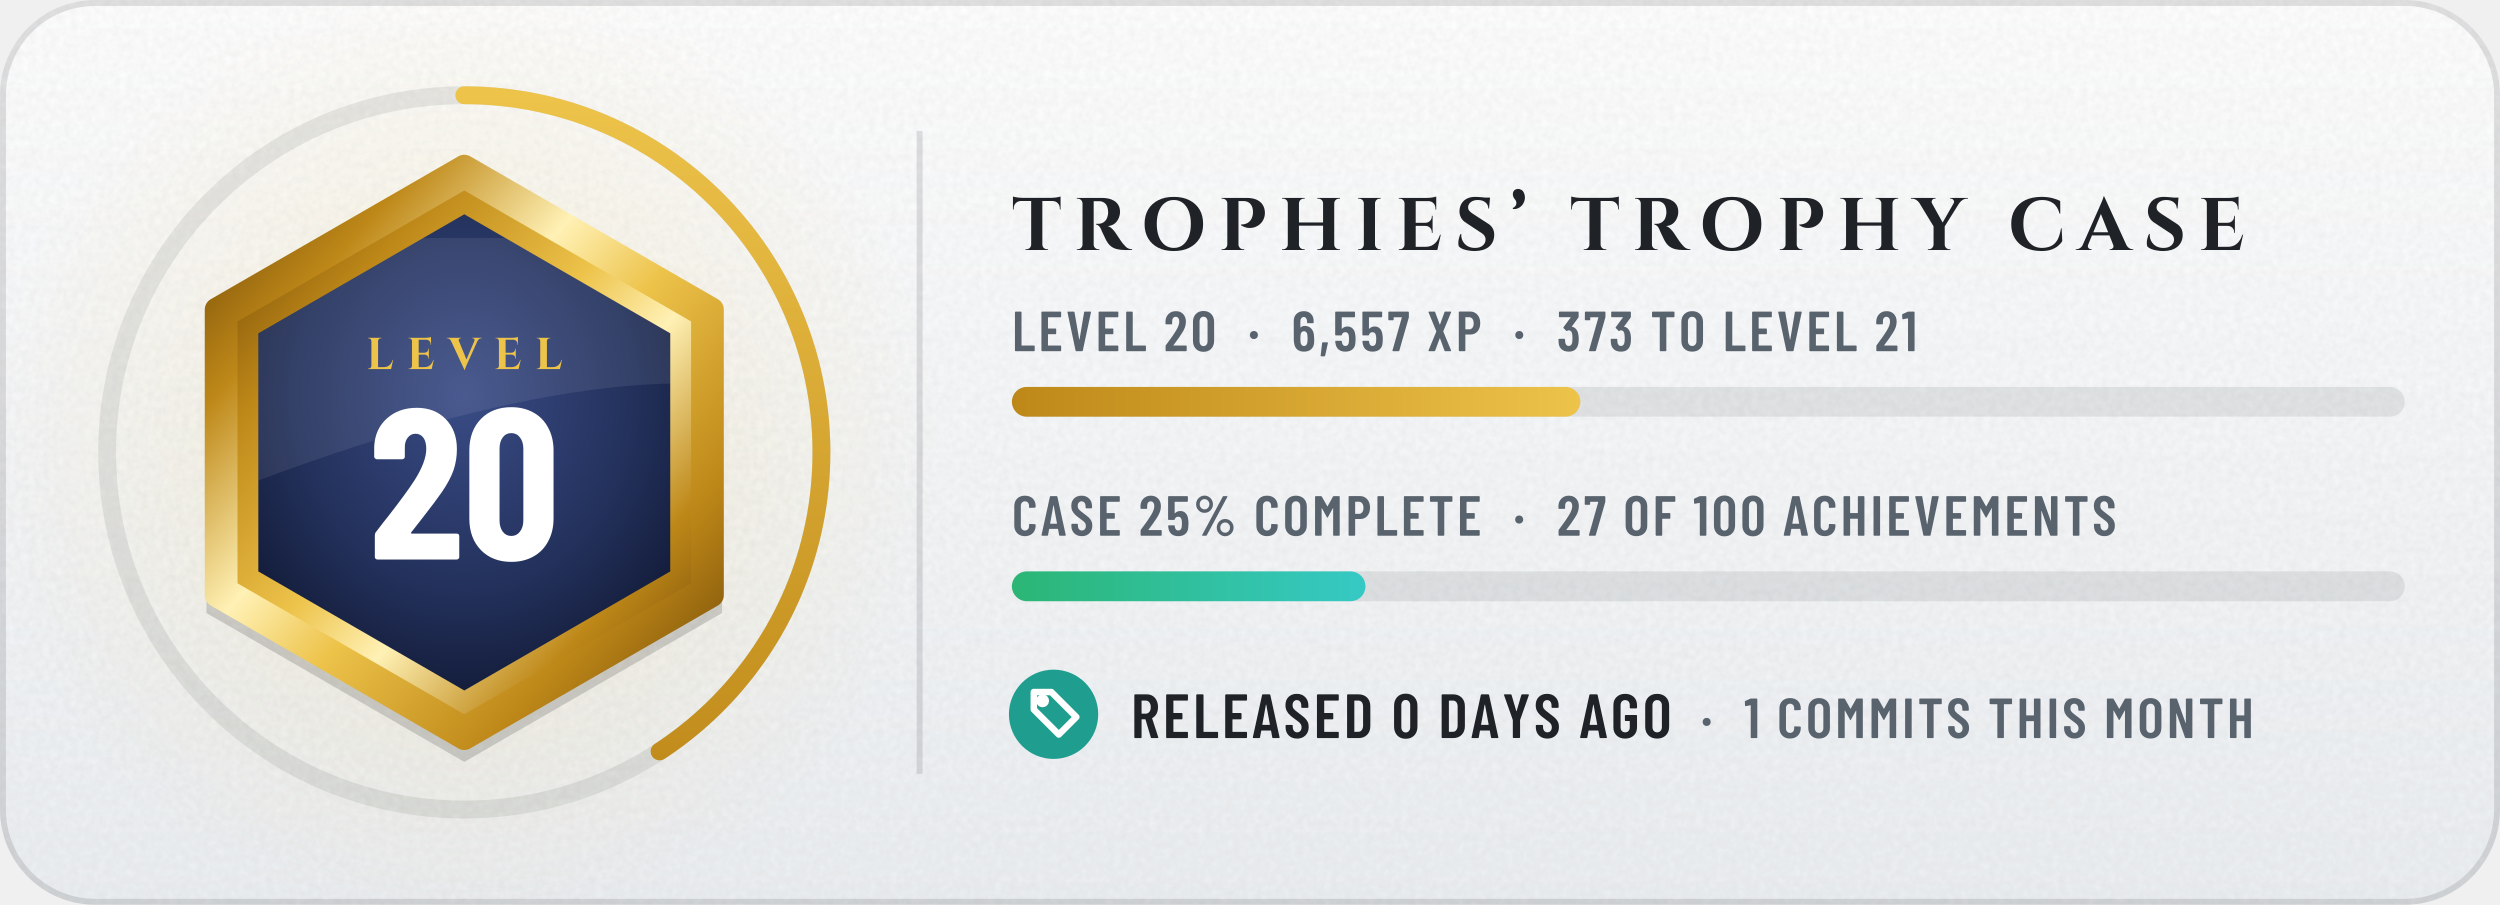
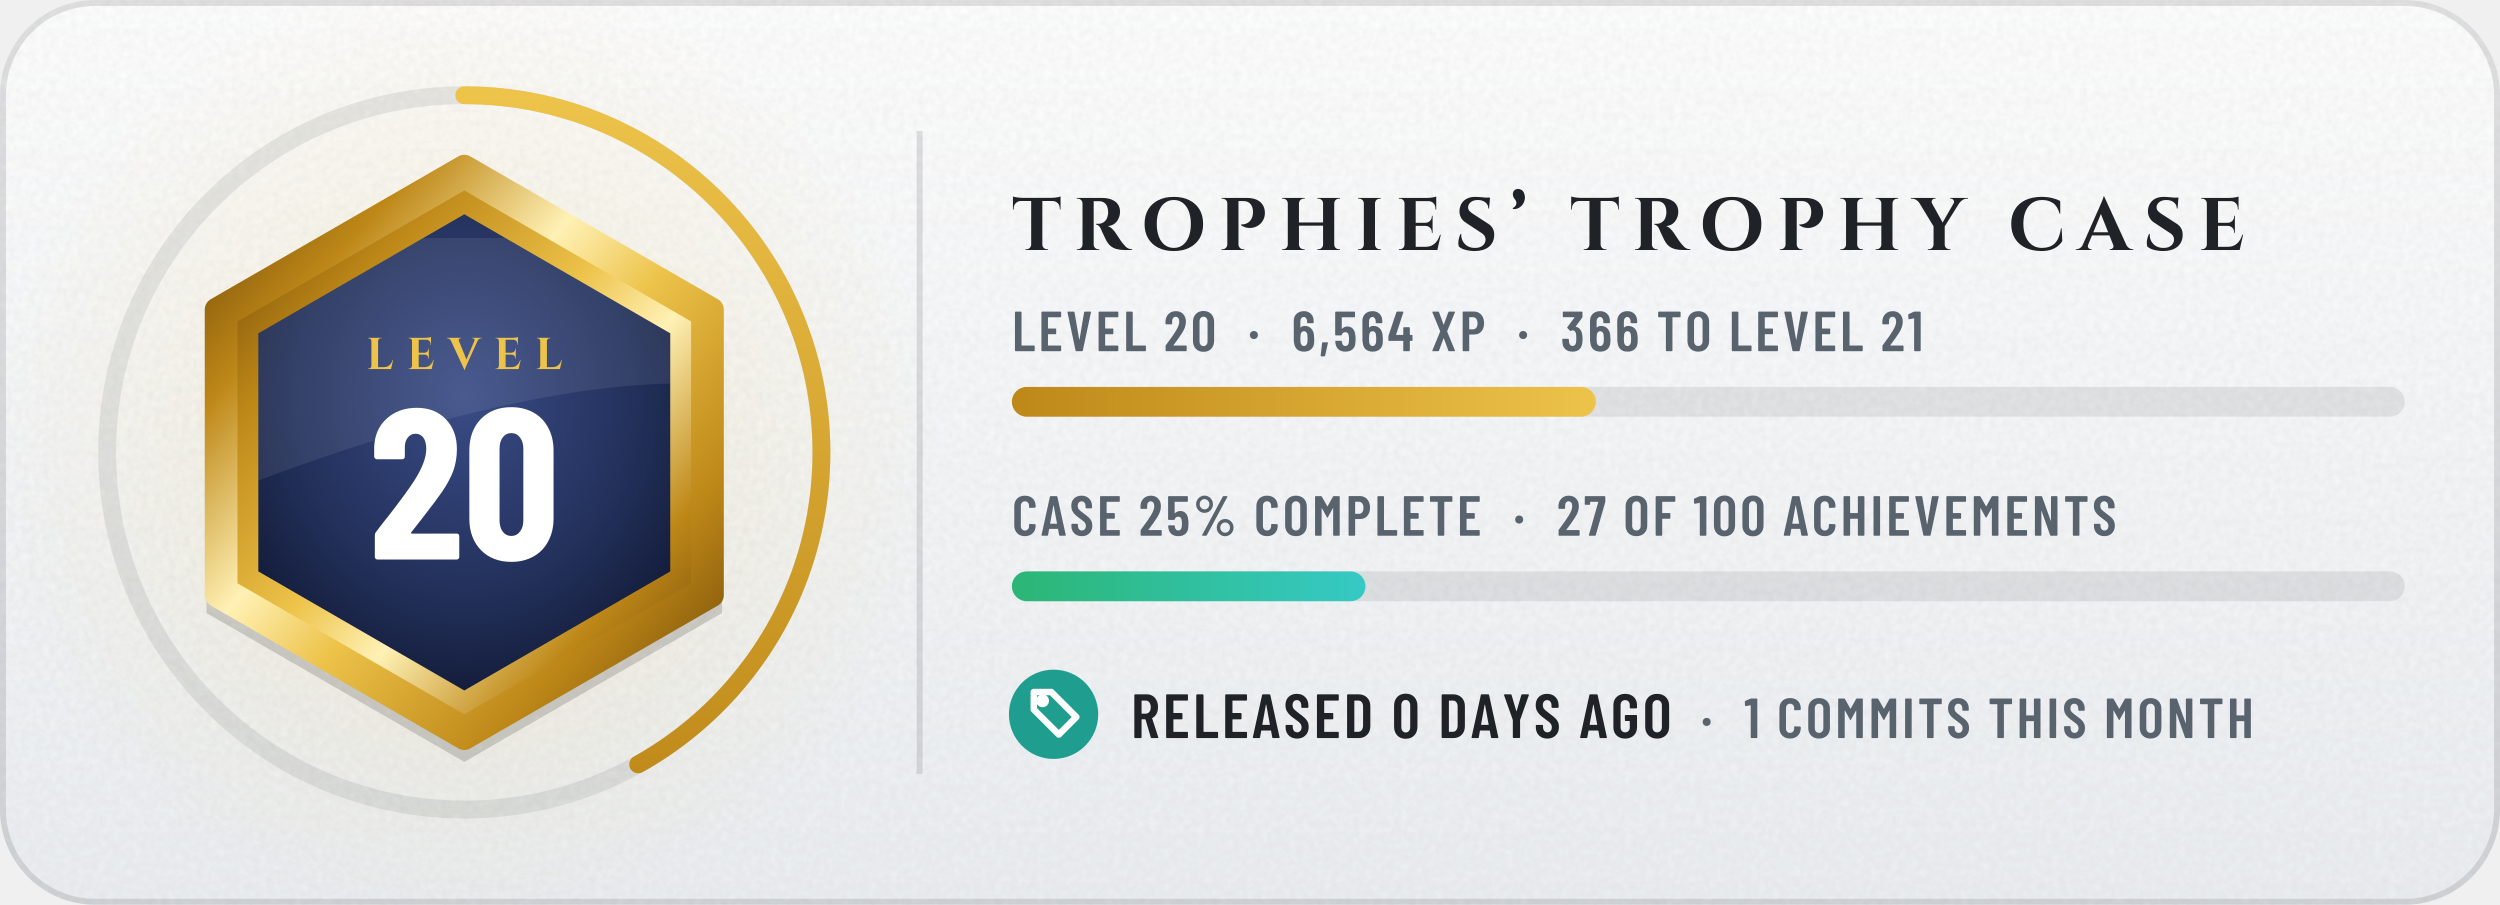
- <svg xmlns="http://www.w3.org/2000/svg" width="420" height="152" viewBox="0 0 420 152" role="img" aria-label="tannergolden/trophies: level 20, 6,557 XP, case 25% complete, released 0 days ago">
+ <svg xmlns="http://www.w3.org/2000/svg" width="420" height="152" viewBox="0 0 420 152" role="img" aria-label="tannergolden/trophies: level 20, 6,564 XP, case 25% complete, released 0 days ago">
  <style>@keyframes tw{0%,100%{opacity:.15;transform:scale(.45)}50%{opacity:1;transform:scale(1)}}.sp{transform-box:fill-box;transform-origin:center;animation:tw 3.4s ease-in-out infinite}@keyframes sh{0%{transform:translateX(-110px)}38%,100%{transform:translateX(200px)}}.sh{animation:sh 6.5s ease-in-out infinite}@keyframes fl{0%,100%{transform:translateY(0)}50%{transform:translateY(-3px)}}.fl{animation:fl 5s ease-in-out infinite}@media (prefers-reduced-motion:reduce){.sp,.fl{animation:none}.sh,.bu{display:none}}</style>
  <defs>
    <linearGradient id="bg" x1="0" y1="0" x2="0" y2="1">
      <stop offset="0" stop-color="#FFFFFF" />
      <stop offset="1" stop-color="#EDF0F3" />
    </linearGradient>
    <clipPath id="card">
      <rect width="420" height="152" rx="16" />
    </clipPath>
    <filter id="grain" x="0" y="0" width="100%" height="100%">
      <feTurbulence type="fractalNoise" baseFrequency=".85" numOctaves="2" stitchTiles="stitch" />
      <feColorMatrix values="0 0 0 0 0 0 0 0 0 0 0 0 0 0 0 0 0 0 .05 0" />
    </filter>
    <radialGradient id="glow" cx=".5" cy=".5" r=".5">
      <stop offset="0" stop-color="#EDC34A" stop-opacity="0.19" />
      <stop offset="1" stop-color="#EDC34A" stop-opacity="0" />
    </radialGradient>
    <linearGradient id="mh" x1="0" y1="0" x2="1" y2="0">
      <stop offset="0" stop-color="#6B4306" />
      <stop offset="0.2" stop-color="#BE8818" />
      <stop offset="0.4" stop-color="#FFF1B5" />
      <stop offset="0.54" stop-color="#EDC34A" />
      <stop offset="0.78" stop-color="#BE8818" />
      <stop offset="1" stop-color="#6B4306" />
    </linearGradient>
    <linearGradient id="md" x1="0" y1="0" x2="1" y2="1">
      <stop offset="0" stop-color="#6B4306" />
      <stop offset="0.2" stop-color="#BE8818" />
      <stop offset="0.4" stop-color="#FFF1B5" />
      <stop offset="0.54" stop-color="#EDC34A" />
      <stop offset="0.78" stop-color="#BE8818" />
      <stop offset="1" stop-color="#6B4306" />
    </linearGradient>
    <linearGradient id="mdr" x1="1" y1="1" x2="0" y2="0">
      <stop offset="0" stop-color="#6B4306" />
      <stop offset="0.2" stop-color="#BE8818" />
      <stop offset="0.4" stop-color="#FFF1B5" />
      <stop offset="0.54" stop-color="#EDC34A" />
      <stop offset="0.78" stop-color="#BE8818" />
      <stop offset="1" stop-color="#6B4306" />
    </linearGradient>
    <linearGradient id="dia" x1="0" y1="0" x2="1" y2="0">
      <stop offset="0" stop-color="#2F7DD1" />
      <stop offset=".5" stop-color="#7B61E0" />
      <stop offset="1" stop-color="#C2449A" />
    </linearGradient>
    <linearGradient id="pb" x1="0" y1="0" x2="1" y2="0">
      <stop offset="0" stop-color="#8FA6C0" />
      <stop offset="1" stop-color="#D3E4F4" />
    </linearGradient>
    <linearGradient id="shg" x1="0" y1="0" x2="1" y2="0">
      <stop offset="0" stop-color="#FFFFFF" stop-opacity="0" />
      <stop offset=".5" stop-color="#FFFFFF" stop-opacity=".6" />
      <stop offset="1" stop-color="#FFFFFF" stop-opacity="0" />
    </linearGradient>
    <radialGradient id="en" cx=".5" cy=".38" r=".7">
      <stop offset="0" stop-color="#3A4C86" />
      <stop offset=".6" stop-color="#22305A" />
      <stop offset="1" stop-color="#0F1630" />
    </radialGradient>
    <linearGradient id="xp" x1="0" y1="0" x2="1" y2="0">
      <stop offset="0" stop-color="#BE8818" />
      <stop offset="1" stop-color="#EDC34A" />
    </linearGradient>
    <linearGradient id="cp" x1="0" y1="0" x2="1" y2="0">
      <stop offset="0" stop-color="#2BB675" />
      <stop offset="1" stop-color="#36C9C5" />
    </linearGradient>
    <clipPath id="enc">
      <polygon points="78,36 112.6,56 112.6,96 78,116 43.4,96 43.4,56" />
    </clipPath>
  </defs>
  <g clip-path="url(#card)">
    <rect width="420" height="152" fill="url(#bg)" />
    <rect width="420" height="152" filter="url(#grain)" />
  </g>
  <rect x=".5" y=".5" width="419" height="151" rx="15.5" fill="none" stroke="#1F2328" stroke-opacity=".13" />
  <circle cx="78" cy="76" r="80" fill="url(#glow)" />
  <circle cx="78" cy="76" r="60" fill="none" stroke="#1F2328" stroke-opacity=".09" stroke-width="3" />
-   <circle cx="78" cy="76" r="60" fill="none" stroke="url(#xp)" stroke-width="3" stroke-linecap="round" stroke-dasharray="153.8 377" transform="rotate(-90 78 76)" />
+   <circle cx="78" cy="76" r="60" fill="none" stroke="url(#xp)" stroke-width="3" stroke-linecap="round" stroke-dasharray="158 377" transform="rotate(-90 78 76)" />
  <polygon points="78,28 121.3,53 121.3,103 78,128 34.7,103 34.7,53" fill="#000000" fill-opacity=".16" />
  <polygon points="78,28 119.6,52 119.6,100 78,124 36.4,100 36.4,52" fill="url(#md)" stroke="url(#md)" stroke-width="4" stroke-linejoin="round" />
  <polygon points="78,32 116.1,54 116.1,98 78,120 39.9,98 39.9,54" fill="url(#mdr)" />
  <polygon points="78,36 112.6,56 112.6,96 78,116 43.4,96 43.4,56" fill="url(#en)" />
  <g clip-path="url(#enc)">
    <path d="M30 40H130V66C104 60 64 72 30 86Z" fill="#FFFFFF" fill-opacity=".08" />
    <g transform="skewX(-18)">
      <rect class="sh" x="30" y="20" width="16" height="120" fill="url(#shg)" opacity=".5" />
    </g>
  </g>
  <g transform="translate(61.5 62) scale(0.0075 -0.0075)" fill="#EDC34A">
    <use href="#s76" x="0" />
    <use href="#s69" x="910" />
    <use href="#s86" x="1836" />
    <use href="#s69" x="2857" />
    <use href="#s76" x="3782" />
  </g>
  <g transform="translate(62 94) scale(0.036 -0.036)" fill="#FFFFFF">
    <use href="#n50" x="0" />
    <use href="#n48" x="438" />
  </g>
  <rect x="154" y="22" width="1" height="108" fill="#1F2328" fill-opacity=".13" />
  <g transform="translate(170 42) scale(0.0125 -0.0125)" fill="#1F2328">
    <use href="#s84" x="0" />
    <use href="#s82" x="827" />
    <use href="#s79" x="1734" />
    <use href="#s80" x="2773" />
    <use href="#s72" x="3589" />
    <use href="#s73" x="4611" />
    <use href="#s69" x="5158" />
    <use href="#s83" x="5950" />
    <use href="#s8217" x="6688" />
    <use href="#s84" x="7503" />
    <use href="#s82" x="8330" />
    <use href="#s79" x="9237" />
    <use href="#s80" x="10276" />
    <use href="#s72" x="11092" />
    <use href="#s89" x="12114" />
    <use href="#s67" x="13386" />
    <use href="#s65" x="14326" />
    <use href="#s83" x="15203" />
    <use href="#s69" x="15941" />
  </g>
  <g transform="translate(170 59) scale(0.0095 -0.0095)" fill="#59636E">
    <use href="#m76" x="0" />
    <use href="#m69" x="468" />
    <use href="#m86" x="955" />
    <use href="#m69" x="1479" />
    <use href="#m76" x="1967" />
    <use href="#m50" x="2687" />
    <use href="#m48" x="3164" />
    <use href="#m183" x="4172" />
    <use href="#m54" x="4945" />
    <use href="#m44" x="5427" />
    <use href="#m53" x="5678" />
-     <use href="#m53" x="6159" />
-     <use href="#m55" x="6640" />
-     <use href="#m88" x="7337" />
-     <use href="#m80" x="7850" />
-     <use href="#m183" x="8865" />
-     <use href="#m51" x="9637" />
-     <use href="#m55" x="10116" />
-     <use href="#m51" x="10561" />
-     <use href="#m84" x="11292" />
-     <use href="#m79" x="11797" />
-     <use href="#m76" x="12569" />
-     <use href="#m69" x="13036" />
-     <use href="#m86" x="13524" />
-     <use href="#m69" x="14048" />
-     <use href="#m76" x="14535" />
-     <use href="#m50" x="15256" />
-     <use href="#m49" x="15733" />
+     <use href="#m54" x="6159" />
+     <use href="#m52" x="6641" />
+     <use href="#m88" x="7405" />
+     <use href="#m80" x="7918" />
+     <use href="#m183" x="8933" />
+     <use href="#m51" x="9705" />
+     <use href="#m54" x="10184" />
+     <use href="#m54" x="10666" />
+     <use href="#m84" x="11400" />
+     <use href="#m79" x="11905" />
+     <use href="#m76" x="12677" />
+     <use href="#m69" x="13144" />
+     <use href="#m86" x="13632" />
+     <use href="#m69" x="14156" />
+     <use href="#m76" x="14643" />
+     <use href="#m50" x="15364" />
+     <use href="#m49" x="15841" />
  </g>
  <rect x="170" y="65" width="234" height="5" rx="2.5" fill="#1F2328" fill-opacity=".09" />
-   <rect x="170" y="65" width="95.5" height="5" rx="2.5" fill="url(#xp)" />
+   <rect x="170" y="65" width="98.1" height="5" rx="2.5" fill="url(#xp)" />
  <g transform="translate(170 90) scale(0.0095 -0.0095)" fill="#59636E">
    <use href="#m67" x="0" />
    <use href="#m65" x="510" />
    <use href="#m83" x="1018" />
    <use href="#m69" x="1505" />
    <use href="#m50" x="2245" />
    <use href="#m53" x="2723" />
    <use href="#m37" x="3203" />
    <use href="#m67" x="4281" />
    <use href="#m79" x="4790" />
    <use href="#m77" x="5310" />
    <use href="#m80" x="5901" />
    <use href="#m76" x="6410" />
    <use href="#m69" x="6878" />
    <use href="#m84" x="7365" />
    <use href="#m69" x="7870" />
    <use href="#m183" x="8863" />
    <use href="#m50" x="9636" />
    <use href="#m55" x="10114" />
    <use href="#m79" x="10811" />
    <use href="#m70" x="11330" />
    <use href="#m49" x="12051" />
    <use href="#m48" x="12377" />
    <use href="#m48" x="12880" />
    <use href="#m65" x="13635" />
    <use href="#m67" x="14144" />
    <use href="#m72" x="14653" />
    <use href="#m73" x="15183" />
    <use href="#m69" x="15460" />
    <use href="#m86" x="15947" />
    <use href="#m69" x="16471" />
    <use href="#m77" x="16959" />
    <use href="#m69" x="17549" />
    <use href="#m78" x="18037" />
    <use href="#m84" x="18597" />
    <use href="#m83" x="19101" />
  </g>
  <rect x="170" y="96" width="234" height="5" rx="2.5" fill="#1F2328" fill-opacity=".09" />
  <rect x="170" y="96" width="59.4" height="5" rx="2.5" fill="url(#cp)" />
  <circle cx="177" cy="120" r="7.5" fill="#1F9E8F" />
  <g transform="translate(172 115) scale(0.42)" fill="none" stroke="#FFFFFF" stroke-width="2.6" stroke-linecap="round" stroke-linejoin="round">
    <path d="M11 3H4v7l10 10 7-7z" />
    <circle cx="7.5" cy="6.5" r="1.3" />
  </g>
  <g transform="translate(190 124) scale(0.0105 -0.0105)" fill="#1F2328">
    <use href="#m82" x="0" />
    <use href="#m69" x="509" />
    <use href="#m76" x="991" />
    <use href="#m69" x="1454" />
    <use href="#m65" x="1936" />
    <use href="#m83" x="2440" />
    <use href="#m69" x="2922" />
    <use href="#m68" x="3404" />
    <use href="#m48" x="4172" />
    <use href="#m68" x="4917" />
    <use href="#m65" x="5436" />
    <use href="#m89" x="5940" />
    <use href="#m83" x="6444" />
    <use href="#m65" x="7173" />
    <use href="#m71" x="7677" />
    <use href="#m79" x="8186" />
  </g>
  <g transform="translate(280.9 124) scale(0.0095 -0.0095)" fill="#59636E">
    <use href="#m183" x="505" />
    <use href="#m49" x="1278" />
    <use href="#m67" x="1857" />
    <use href="#m79" x="2367" />
    <use href="#m77" x="2887" />
    <use href="#m77" x="3477" />
    <use href="#m73" x="4068" />
    <use href="#m84" x="4345" />
    <use href="#m83" x="4849" />
    <use href="#m84" x="5588" />
    <use href="#m72" x="6093" />
    <use href="#m73" x="6623" />
    <use href="#m83" x="6899" />
    <use href="#m77" x="7639" />
    <use href="#m79" x="8229" />
    <use href="#m78" x="8749" />
    <use href="#m84" x="9309" />
    <use href="#m72" x="9813" />
  </g>
  <defs>
    <path id="m37" d="M54 557Q54 598 74 633Q94 668 128 688Q163 709 204 709Q244 709 278 688Q313 668 333 633Q353 598 353 557Q353 515 333 480Q313 445 279 424Q245 404 204 404Q163 404 128 424Q94 445 74 480Q54 515 54 557ZM162 14 526 692Q530 700 541 700H599Q606 700 608 696Q610 692 607 686L243 8Q239 0 228 0H170Q163 0 161 4Q159 8 162 14ZM289 557Q289 594 264 620Q239 647 204 647Q168 647 143 621Q118 595 118 557Q118 519 143 492Q168 466 204 466Q240 466 264 492Q289 519 289 557ZM419 144Q419 185 439 220Q459 255 493 276Q527 296 568 296Q609 296 643 276Q677 255 697 220Q717 185 717 144Q717 102 697 67Q677 32 643 12Q609 -9 568 -9Q527 -9 493 12Q459 32 439 67Q419 102 419 144ZM654 144Q654 182 629 208Q604 234 568 234Q532 234 507 208Q482 182 482 144Q482 106 507 80Q532 53 568 53Q604 53 629 80Q654 106 654 144Z" />
    <path id="m44" d="M33 -78 59 146Q60 157 71 157H151Q164 157 161 144L112 -80Q110 -91 99 -91H45Q39 -91 36 -88Q32 -84 33 -78Z" />
    <path id="m48" d="M38 183V517Q38 604 89 658Q140 711 224 711Q309 711 360 658Q412 604 412 517V183Q412 96 360 42Q309 -11 224 -11Q140 -11 89 42Q38 96 38 183ZM296 176V524Q296 563 276 586Q257 610 224 610Q192 610 173 586Q154 563 154 524V176Q154 137 173 114Q192 90 224 90Q257 90 276 114Q296 137 296 176Z" />
    <path id="m49" d="M122 700H218Q223 700 226 696Q230 693 230 688V12Q230 7 226 4Q223 0 218 0H126Q121 0 118 4Q114 7 114 12V576Q114 578 112 580Q111 582 109 581L27 565H24Q13 565 13 576L10 643Q10 653 18 657L107 697Q114 700 122 700Z" />
    <path id="m50" d="M173 100H392Q397 100 400 96Q404 93 404 88V12Q404 7 400 4Q397 0 392 0H43Q38 0 34 4Q31 7 31 12V92Q31 101 36 107L75 160Q114 212 152 266Q189 320 215 363Q273 459 273 522Q273 562 256 585Q238 608 209 608Q180 608 163 586Q146 563 147 526V487Q147 482 144 478Q140 475 135 475H41Q36 475 32 478Q29 482 29 487V530Q33 610 84 659Q134 708 214 708Q293 708 342 656Q390 605 390 521Q390 471 373 422Q356 373 319 317Q294 277 260 229Q225 181 214 166Q184 126 170 106Q168 104 169 102Q170 100 173 100Z" />
    <path id="m51" d="M387 218Q387 169 380 134Q368 66 326 29Q283 -8 210 -8Q134 -8 86 32Q38 73 32 143Q30 165 28 207Q28 219 40 219H132Q144 219 144 207Q146 173 148 156Q153 125 169 108Q185 92 210 92Q234 92 250 108Q266 123 271 152Q276 182 276 230Q276 281 269 315Q263 341 248 355Q233 369 210 369Q195 369 183 360Q177 356 174 356Q172 356 166 360L119 408Q115 412 115 417Q115 421 118 425L243 595Q245 597 244 599Q242 601 239 601H49Q44 601 40 604Q37 608 37 613V688Q37 693 40 696Q44 700 49 700H373Q378 700 382 696Q385 693 385 688V609Q385 602 380 594L266 438Q262 432 268 431Q309 426 338 392Q368 358 378 307Q387 267 387 218Z" />
+     <path id="m52" d="M443 275V194Q443 189 440 186Q436 182 431 182H401Q396 182 396 177V12Q396 7 392 4Q389 0 384 0H292Q287 0 284 4Q280 7 280 12V177Q280 182 275 182H29Q24 182 20 186Q17 189 17 194V259Q17 268 19 274L158 690Q161 700 171 700H271Q277 700 280 696Q283 693 281 686L153 293Q152 287 157 287H275Q280 287 280 292V412Q280 417 284 420Q287 424 292 424H384Q389 424 392 420Q396 417 396 412V292Q396 287 401 287H431Q436 287 440 284Q443 280 443 275Z" />
    <path id="m53" d="M400 216Q400 175 396 146Q391 72 344 32Q297 -8 219 -8Q145 -8 99 30Q53 68 43 144L40 172Q40 184 52 184H144Q156 184 157 172Q157 166 159 154Q171 92 219 92Q244 92 260 108Q275 124 280 153Q284 178 284 217Q284 254 278 281Q273 307 258 322Q242 336 219 336Q171 336 157 290Q154 279 144 279H51Q46 279 42 282Q39 286 39 291V688Q39 693 42 696Q46 700 51 700H377Q382 700 386 696Q389 693 389 688V612Q389 607 386 604Q382 600 377 600H160Q155 600 155 595V400Q155 397 157 396Q159 396 161 398Q178 416 202 426Q227 437 254 437Q314 437 350 398Q387 360 394 290Q400 259 400 216Z" />
    <path id="m54" d="M401 216Q401 193 399 151Q394 75 346 34Q299 -8 221 -8Q147 -8 101 30Q55 69 46 144Q40 171 40 207L39 532Q39 613 88 660Q138 708 219 708Q295 708 343 660Q391 612 391 532V507Q391 502 388 498Q384 495 379 495H287Q282 495 278 498Q275 502 275 507V526Q275 560 258 582Q242 605 219 605Q191 605 174 583Q156 561 156 526V423Q156 420 158 419Q160 418 162 420Q191 447 234 447Q303 447 346 403Q389 359 396 286Q401 253 401 216ZM284 224Q284 250 279 295Q267 353 220 353Q196 353 180 338Q165 322 160 292Q156 257 156 224Q156 195 159 157Q164 125 180 108Q195 91 220 91Q245 91 260 109Q276 127 281 160Q284 196 284 224Z" />
    <path id="m55" d="M90 13 255 594Q257 600 251 600H116Q111 600 111 595V559Q111 554 108 550Q104 547 99 547H28Q23 547 20 550Q16 554 16 559L17 688Q17 693 20 696Q24 700 29 700H368Q373 700 376 696Q380 693 380 688V607Q380 603 378 593L211 10Q208 0 197 0H100Q87 0 90 13Z" />
    <path id="m65" d="M325 11 306 116Q306 121 300 121H154Q148 121 148 116L129 11Q128 0 116 0H25Q11 0 14 13L162 689Q164 700 175 700H281Q292 700 294 689L442 13V9Q442 0 431 0H338Q326 0 325 11ZM171 212H282Q288 212 287 217L229 533Q228 536 226 536Q224 536 223 533L166 217Q165 212 171 212Z" />
    <path id="m67" d="M42 180V521Q42 607 94 658Q145 708 230 708Q316 708 368 658Q420 607 420 521V509Q420 504 416 500Q413 496 408 496L315 492Q303 492 303 504V529Q303 564 283 586Q263 608 230 608Q198 608 178 586Q158 564 158 529V171Q158 136 178 114Q198 92 230 92Q263 92 283 114Q303 136 303 171V196Q303 201 306 204Q310 208 315 208L408 204Q413 204 416 200Q420 197 420 192V180Q420 95 368 44Q316 -8 230 -8Q145 -8 94 44Q42 95 42 180Z" />
    <path id="m68" d="M54 12V688Q54 693 58 696Q61 700 66 700H237Q323 700 374 648Q426 596 426 509V191Q426 104 374 52Q323 0 237 0H66Q61 0 58 4Q54 7 54 12ZM175 100 235 101Q268 101 288 128Q309 154 310 198V502Q310 547 290 574Q269 600 234 600H175Q170 600 170 595V105Q170 100 175 100Z" />
    <path id="m69" d="M391 600H175Q170 600 170 595V406Q170 401 175 401H303Q308 401 312 398Q315 394 315 389V312Q315 307 312 304Q308 300 303 300H175Q170 300 170 295V105Q170 100 175 100H391Q396 100 400 96Q403 93 403 88V12Q403 7 400 4Q396 0 391 0H66Q61 0 58 4Q54 7 54 12V688Q54 693 58 696Q61 700 66 700H391Q396 700 400 696Q403 693 403 688V612Q403 607 400 604Q396 600 391 600Z" />
    <path id="m70" d="M390 600H175Q170 600 170 595V406Q170 401 175 401H302Q307 401 310 398Q314 394 314 389V312Q314 307 310 304Q307 300 302 300H175Q170 300 170 295V12Q170 7 166 4Q163 0 158 0H66Q61 0 58 4Q54 7 54 12V688Q54 693 58 696Q61 700 66 700H390Q395 700 398 696Q402 693 402 688V612Q402 607 398 604Q395 600 390 600Z" />
    <path id="m71" d="M42 173V527Q42 609 94 658Q145 708 230 708Q315 708 368 658Q420 609 420 526V487Q420 482 416 478Q413 475 408 475H316Q311 475 308 478Q304 482 304 487V528Q304 564 284 586Q263 608 230 608Q197 608 177 586Q157 564 157 528V172Q157 136 177 114Q197 92 230 92Q263 92 284 114Q304 136 304 172V268Q304 273 299 273H238Q233 273 230 276Q226 280 226 285V358Q226 363 230 366Q233 370 238 370H408Q413 370 416 366Q420 363 420 358V173Q420 91 368 42Q315 -8 230 -8Q145 -8 94 42Q42 91 42 173Z" />
    <path id="m72" d="M319 700H411Q416 700 420 696Q423 693 423 688V12Q423 7 420 4Q416 0 411 0H319Q314 0 310 4Q307 7 307 12V295Q307 300 302 300H175Q170 300 170 295V12Q170 7 166 4Q163 0 158 0H66Q61 0 58 4Q54 7 54 12V688Q54 693 58 696Q61 700 66 700H158Q163 700 166 696Q170 693 170 688V406Q170 401 175 401H302Q307 401 307 406V688Q307 693 310 696Q314 700 319 700Z" />
    <path id="m73" d="M54 12V688Q54 693 58 696Q61 700 66 700H158Q163 700 166 696Q170 693 170 688V12Q170 7 166 4Q163 0 158 0H66Q61 0 58 4Q54 7 54 12Z" />
    <path id="m76" d="M54 12V688Q54 693 58 696Q61 700 66 700H158Q163 700 166 696Q170 693 170 688V105Q170 100 175 100H391Q396 100 400 96Q403 93 403 88V12Q403 7 400 4Q396 0 391 0H66Q61 0 58 4Q54 7 54 12Z" />
    <path id="m77" d="M383 700H475Q480 700 484 696Q487 693 487 688V12Q487 7 484 4Q480 0 475 0H383Q378 0 374 4Q371 7 371 12V484Q371 488 369 488Q367 488 365 485L278 327Q273 319 269 319Q265 319 260 327L173 485Q171 488 169 488Q167 488 167 484V12Q167 7 164 4Q160 0 155 0H63Q58 0 54 4Q51 7 51 12V688Q51 693 54 696Q58 700 63 700H155Q165 700 170 692L267 521Q270 517 273 521L368 692Q373 700 383 700Z" />
    <path id="m78" d="M350 700H441Q446 700 450 696Q453 693 453 688V12Q453 7 450 4Q446 0 441 0H336Q326 0 323 10L174 434Q173 437 170 436Q168 436 168 433L169 12Q169 7 166 4Q162 0 157 0H66Q61 0 58 4Q54 7 54 12V688Q54 693 58 696Q61 700 66 700H169Q179 700 182 690L332 269Q333 266 336 266Q338 267 338 270V688Q338 693 342 696Q345 700 350 700Z" />
    <path id="m79" d="M42 182V518Q42 604 94 656Q147 708 233 708Q319 708 372 656Q425 604 425 518V182Q425 96 372 44Q319 -8 233 -8Q147 -8 94 44Q42 96 42 182ZM309 177V523Q309 561 288 584Q267 608 233 608Q199 608 178 584Q158 561 158 523V177Q158 139 178 116Q199 92 233 92Q267 92 288 116Q309 139 309 177Z" />
    <path id="m80" d="M432 495Q432 405 384 350Q337 295 259 295H174Q169 295 169 290V12Q169 7 166 4Q162 0 157 0H65Q60 0 56 4Q53 7 53 12V689Q53 694 56 698Q60 701 65 701H253Q306 701 346 675Q387 649 410 602Q432 555 432 495ZM316 492Q316 542 294 572Q271 601 234 601H174Q169 601 169 596V391Q169 386 174 386H234Q271 386 294 414Q316 443 316 492Z" />
    <path id="m82" d="M318 10 233 297Q231 301 228 301H175Q170 301 170 296V12Q170 7 166 4Q163 0 158 0H66Q61 0 58 4Q54 7 54 12V688Q54 693 58 696Q61 700 66 700H254Q307 700 348 674Q388 649 410 602Q433 556 433 496Q433 434 409 389Q385 344 342 321Q338 320 339 315L437 14Q438 12 438 9Q438 0 427 0H331Q321 0 318 10ZM170 595V396Q170 391 175 391H236Q272 391 294 419Q317 447 317 495Q317 543 294 572Q272 600 236 600H175Q170 600 170 595Z" />
    <path id="m83" d="M34 173V199Q34 204 38 208Q41 211 46 211H137Q142 211 146 208Q149 204 149 199V179Q149 140 168 116Q188 92 219 92Q250 92 270 114Q290 137 290 174Q290 200 279 219Q268 238 248 255Q228 272 184 304Q134 340 104 368Q73 396 52 436Q32 475 32 527Q32 610 82 659Q132 708 214 708Q297 708 348 656Q399 605 399 520V496Q399 491 396 488Q392 484 387 484H297Q292 484 288 488Q285 491 285 496V522Q285 561 266 584Q246 608 214 608Q184 608 165 586Q146 565 146 527Q146 491 166 466Q187 441 247 397Q308 352 339 324Q370 295 387 261Q404 227 404 180Q404 95 353 44Q302 -8 219 -8Q136 -8 85 42Q34 92 34 173Z" />
    <path id="m84" d="M425 688V612Q425 607 422 604Q418 600 413 600H286Q281 600 281 595V12Q281 7 278 4Q274 0 269 0H177Q172 0 168 4Q165 7 165 12V595Q165 600 160 600H40Q35 600 32 604Q28 607 28 612V688Q28 693 32 696Q35 700 40 700H413Q418 700 422 696Q425 693 425 688Z" />
    <path id="m86" d="M171 11 28 687 27 691Q27 700 38 700H139Q151 700 152 689L235 208Q236 205 238 205Q240 205 241 208L322 689Q323 700 335 700H433Q446 700 443 687L299 11Q297 0 286 0H184Q173 0 171 11Z" />
    <path id="m88" d="M31 14 168 347Q169 350 168 353L31 686Q30 688 30 692Q30 700 40 700H135Q145 700 148 690L228 473Q229 470 231 470Q233 470 234 473L313 690Q316 700 326 700H420Q427 700 429 696Q431 692 429 686L292 353Q291 350 292 347L429 14Q430 12 430 8Q430 0 420 0H327Q316 0 313 10L234 226Q233 229 231 229Q229 229 228 226L148 10Q145 0 134 0H40Q33 0 31 4Q29 8 31 14Z" />
    <path id="m89" d="M170 13V286L169 292L30 686Q29 688 29 691Q29 700 40 700H136Q147 700 150 690L225 433Q226 430 228 430Q230 430 231 433L306 690Q309 700 320 700H416Q422 700 425 696Q428 693 426 686L287 292L286 286V13Q286 8 282 4Q279 1 274 1H182Q177 1 174 4Q170 8 170 13Z" />
    <path id="m183" d="M37 286Q37 317 57 337Q77 357 108 357Q139 357 158 337Q178 317 178 286Q178 255 158 235Q138 215 108 215Q77 215 57 235Q37 255 37 286Z" />
    <path id="n48" d="M30 191V509Q30 600 84 656Q138 711 226 711Q284 711 329 686Q374 661 398 615Q423 569 423 509V191Q423 131 398 85Q374 39 329 14Q284 -11 226 -11Q138 -11 84 44Q30 100 30 191ZM282 183V517Q282 550 266 570Q251 590 226 590Q201 590 186 570Q171 550 171 517V183Q171 150 186 130Q201 110 226 110Q251 110 266 130Q282 150 282 183Z" />
    <path id="n50" d="M200 121H409Q414 121 418 118Q421 114 421 109V12Q421 7 418 4Q414 0 409 0H39Q34 0 30 4Q27 7 27 12V113Q27 122 32 128Q72 181 88 200Q176 313 213 371Q267 457 267 516Q267 550 254 568Q240 587 217 587Q194 587 180 568Q166 550 167 521V480Q167 475 164 472Q160 468 155 468H36Q31 468 28 472Q24 475 24 480V527Q28 609 83 658Q138 708 223 708Q307 708 358 655Q410 602 410 515Q410 463 394 416Q377 369 340 315Q312 274 244 187L197 127Q195 125 196 123Q197 121 200 121Z" />
    <path id="s65" d="M354 720 656 60Q671 36 690 25Q714 10 737 10H745V0H427V10H436Q456 10 471 26Q486 43 474 73L425 196H190L138 69Q132 52 136 39Q141 25 153 18Q165 10 177 10H186V0H-28V10H-19Q4 10 29 25Q48 36 62 60L296 589Q299 595 306 612Q314 628 322 649Q331 670 338 690Q345 709 345 720ZM208 238H408L310 484Z" />
    <path id="s67" d="M722 292 731 120Q709 83 672 53Q635 23 580 4Q525 -14 450 -14Q328 -13 236 30Q145 74 95 155Q45 236 45 351Q45 463 94 544Q143 626 234 670Q326 714 453 714Q533 714 596 698Q660 682 703 659L704 488H695Q668 587 607 630Q546 672 464 672Q384 672 327 633Q270 594 239 523Q208 452 208 353Q208 254 238 182Q267 110 322 70Q376 30 450 28Q527 28 580 53Q633 78 666 136Q698 194 714 292Z" />
    <path id="s69" d="M606 205 560 0H42V10H55Q81 10 100 28Q118 47 119 73V627Q118 653 100 672Q81 690 55 690H42V700H423Q445 700 470 703Q494 706 515 710Q536 714 545 718V543H535V555Q535 601 508 629Q484 653 447 657H269V366H401Q438 367 462 392Q486 416 486 453V460H496V230H486V238Q486 275 462 299Q438 323 401 324H269V43H400Q450 43 488 62Q526 82 553 118Q580 155 596 205Z" />
    <path id="s72" d="M119 73V627Q118 653 100 672Q81 690 55 690H42V700H346V690H333Q307 690 288 672Q270 653 269 627V370H593V627Q593 653 574 672Q555 690 529 690H516V700H820V690H807Q781 690 762 672Q744 653 743 627V73Q744 47 762 28Q781 10 807 10H820V0H516V10H529Q555 10 574 28Q593 47 593 73V327H269V73Q270 47 288 28Q307 10 333 10H346V0H42V10H55Q81 10 100 28Q118 47 119 73Z" />
    <path id="s73" d="M119 73V627Q118 653 100 672Q81 690 55 690H42V700H346V690H333Q307 690 288 672Q270 653 269 627V73Q270 47 288 28Q307 10 333 10H346V0H42V10H55Q81 10 100 28Q118 47 119 73Z" />
    <path id="s76" d="M606 205 560 0H42V10H55Q81 10 100 28Q118 47 119 73V627Q118 653 100 672Q81 690 55 690H42V700H346V690H333Q307 690 288 672Q270 653 269 627V43H400Q450 43 488 62Q526 82 553 118Q580 155 596 205Z" />
    <path id="s79" d="M442 714Q562 714 650 670Q739 625 788 544Q836 463 836 350Q836 238 788 156Q739 75 650 30Q562 -14 442 -14Q322 -14 234 30Q145 75 97 156Q49 237 49 350Q49 462 97 544Q145 625 234 670Q322 714 442 714ZM442 28Q513 28 564 68Q615 107 643 179Q671 251 671 350Q671 449 643 521Q615 593 564 632Q513 672 442 672Q372 672 320 632Q269 593 241 521Q213 449 213 350Q213 251 241 179Q269 107 320 68Q372 28 442 28Z" />
    <path id="s80" d="M122 73V627Q122 653 103 672Q84 690 58 690H46L45 700H379Q465 700 518 675Q572 650 598 606Q625 563 627 508Q629 457 610 415Q591 373 558 345Q525 317 482 304Q440 292 394 298Q349 305 306 333V343H319Q331 343 350 347Q370 351 392 362Q413 373 432 396Q451 419 461 457Q465 470 466 486Q468 503 467 517Q466 581 432 620Q399 658 338 658H272V73Q273 47 292 28Q310 10 336 10H349V0H45V10H58Q84 10 102 28Q121 47 122 73Z" />
    <path id="s82" d="M122 73V627Q121 653 102 672Q84 690 58 690H45V700H388Q433 700 476 690Q519 680 552 658Q586 636 606 600Q626 564 626 511Q626 469 608 428Q591 386 555 356Q519 327 462 321Q494 311 520 285Q547 259 564 233Q565 231 576 215Q586 199 602 176Q617 152 634 128Q651 104 665 86Q687 59 705 42Q723 26 743 18Q763 11 789 10V0H691Q637 0 593 10Q549 19 515 42Q481 65 456 104Q448 116 438 134Q429 153 419 174Q409 195 400 214Q390 234 383 250Q376 266 373 275Q360 307 342 323Q325 339 305 342V352H336Q363 352 388 363Q414 374 434 399Q454 424 462 468Q464 477 466 489Q467 501 466 516Q463 588 430 622Q397 655 348 656Q334 657 318 656Q301 656 288 656H272V73Q272 47 291 28Q310 10 336 10H348V0H45V10H58Q84 10 102 28Q121 47 122 73Z" />
    <path id="s83" d="M277 714Q297 714 326 712Q356 710 388 707Q399 705 409 704H476L475 692Q475 692 475 692L463 557H453Q453 609 414 640Q376 672 312 672Q254 672 218 644Q183 616 181 576Q180 546 200 524Q220 502 251 483L442 359Q488 333 512 291Q535 249 532 193Q527 95 457 40Q387 -14 267 -14Q223 -14 182 -6Q140 1 108 14Q76 28 57 47Q49 69 50 100Q51 131 60 163Q68 195 81 216H90Q86 165 108 122Q131 78 174 52Q218 27 278 28Q344 29 380 62Q416 94 416 140Q416 171 398 196Q379 221 337 244L162 360Q109 390 85 437Q61 484 66 539Q71 591 97 630Q123 670 168 692Q214 714 277 714Z" />
    <path id="s84" d="M654 719V544L644 545V556Q644 603 616 630Q589 658 542 659H409V73Q410 47 428 28Q447 10 473 10H486V0H182V10H195Q221 10 240 28Q258 47 259 73V659H125Q79 658 52 630Q24 603 24 556V545L14 544V719Q24 715 44 711Q65 707 90 704Q115 701 136 701H532Q554 701 578 704Q603 707 624 711Q645 715 654 719Z" />
    <path id="s86" d="M368 -20 68 627Q52 661 28 676Q3 690 -20 690H-28V700H290V690H281Q262 690 248 674Q233 657 244 627L413 214L589 627Q602 657 586 674Q570 690 551 690H542V700H756V690H747Q725 690 700 676Q676 661 660 627H659L426 111Q424 105 416 88Q409 72 400 51Q391 30 384 10Q378 -9 377 -20Z" />
    <path id="s89" d="M543 628Q552 642 548 656Q544 671 533 680Q522 690 508 690H496V700H735V690H721Q690 690 662 672Q635 654 620 631H619L423 318V73Q423 47 442 28Q461 10 487 10H499V0H196V10H209Q235 10 254 28Q272 47 273 73V318L83 631Q69 654 42 672Q15 690 -17 690H-31V700H300V690H287Q265 690 254 670Q242 650 251 629L395 369L543 628ZM367 322H368Z" />
    <path id="s8217" d="M65 803Q83 819 108 821Q133 823 156 810Q180 798 192 771Q211 730 206 688Q200 647 178 614Q155 581 120 564Q86 546 46 551L43 564Q67 573 80 593Q94 613 92 638Q90 662 68 686Q55 703 48 724Q42 746 46 767Q50 788 65 803Z" />
  </defs>
</svg>
